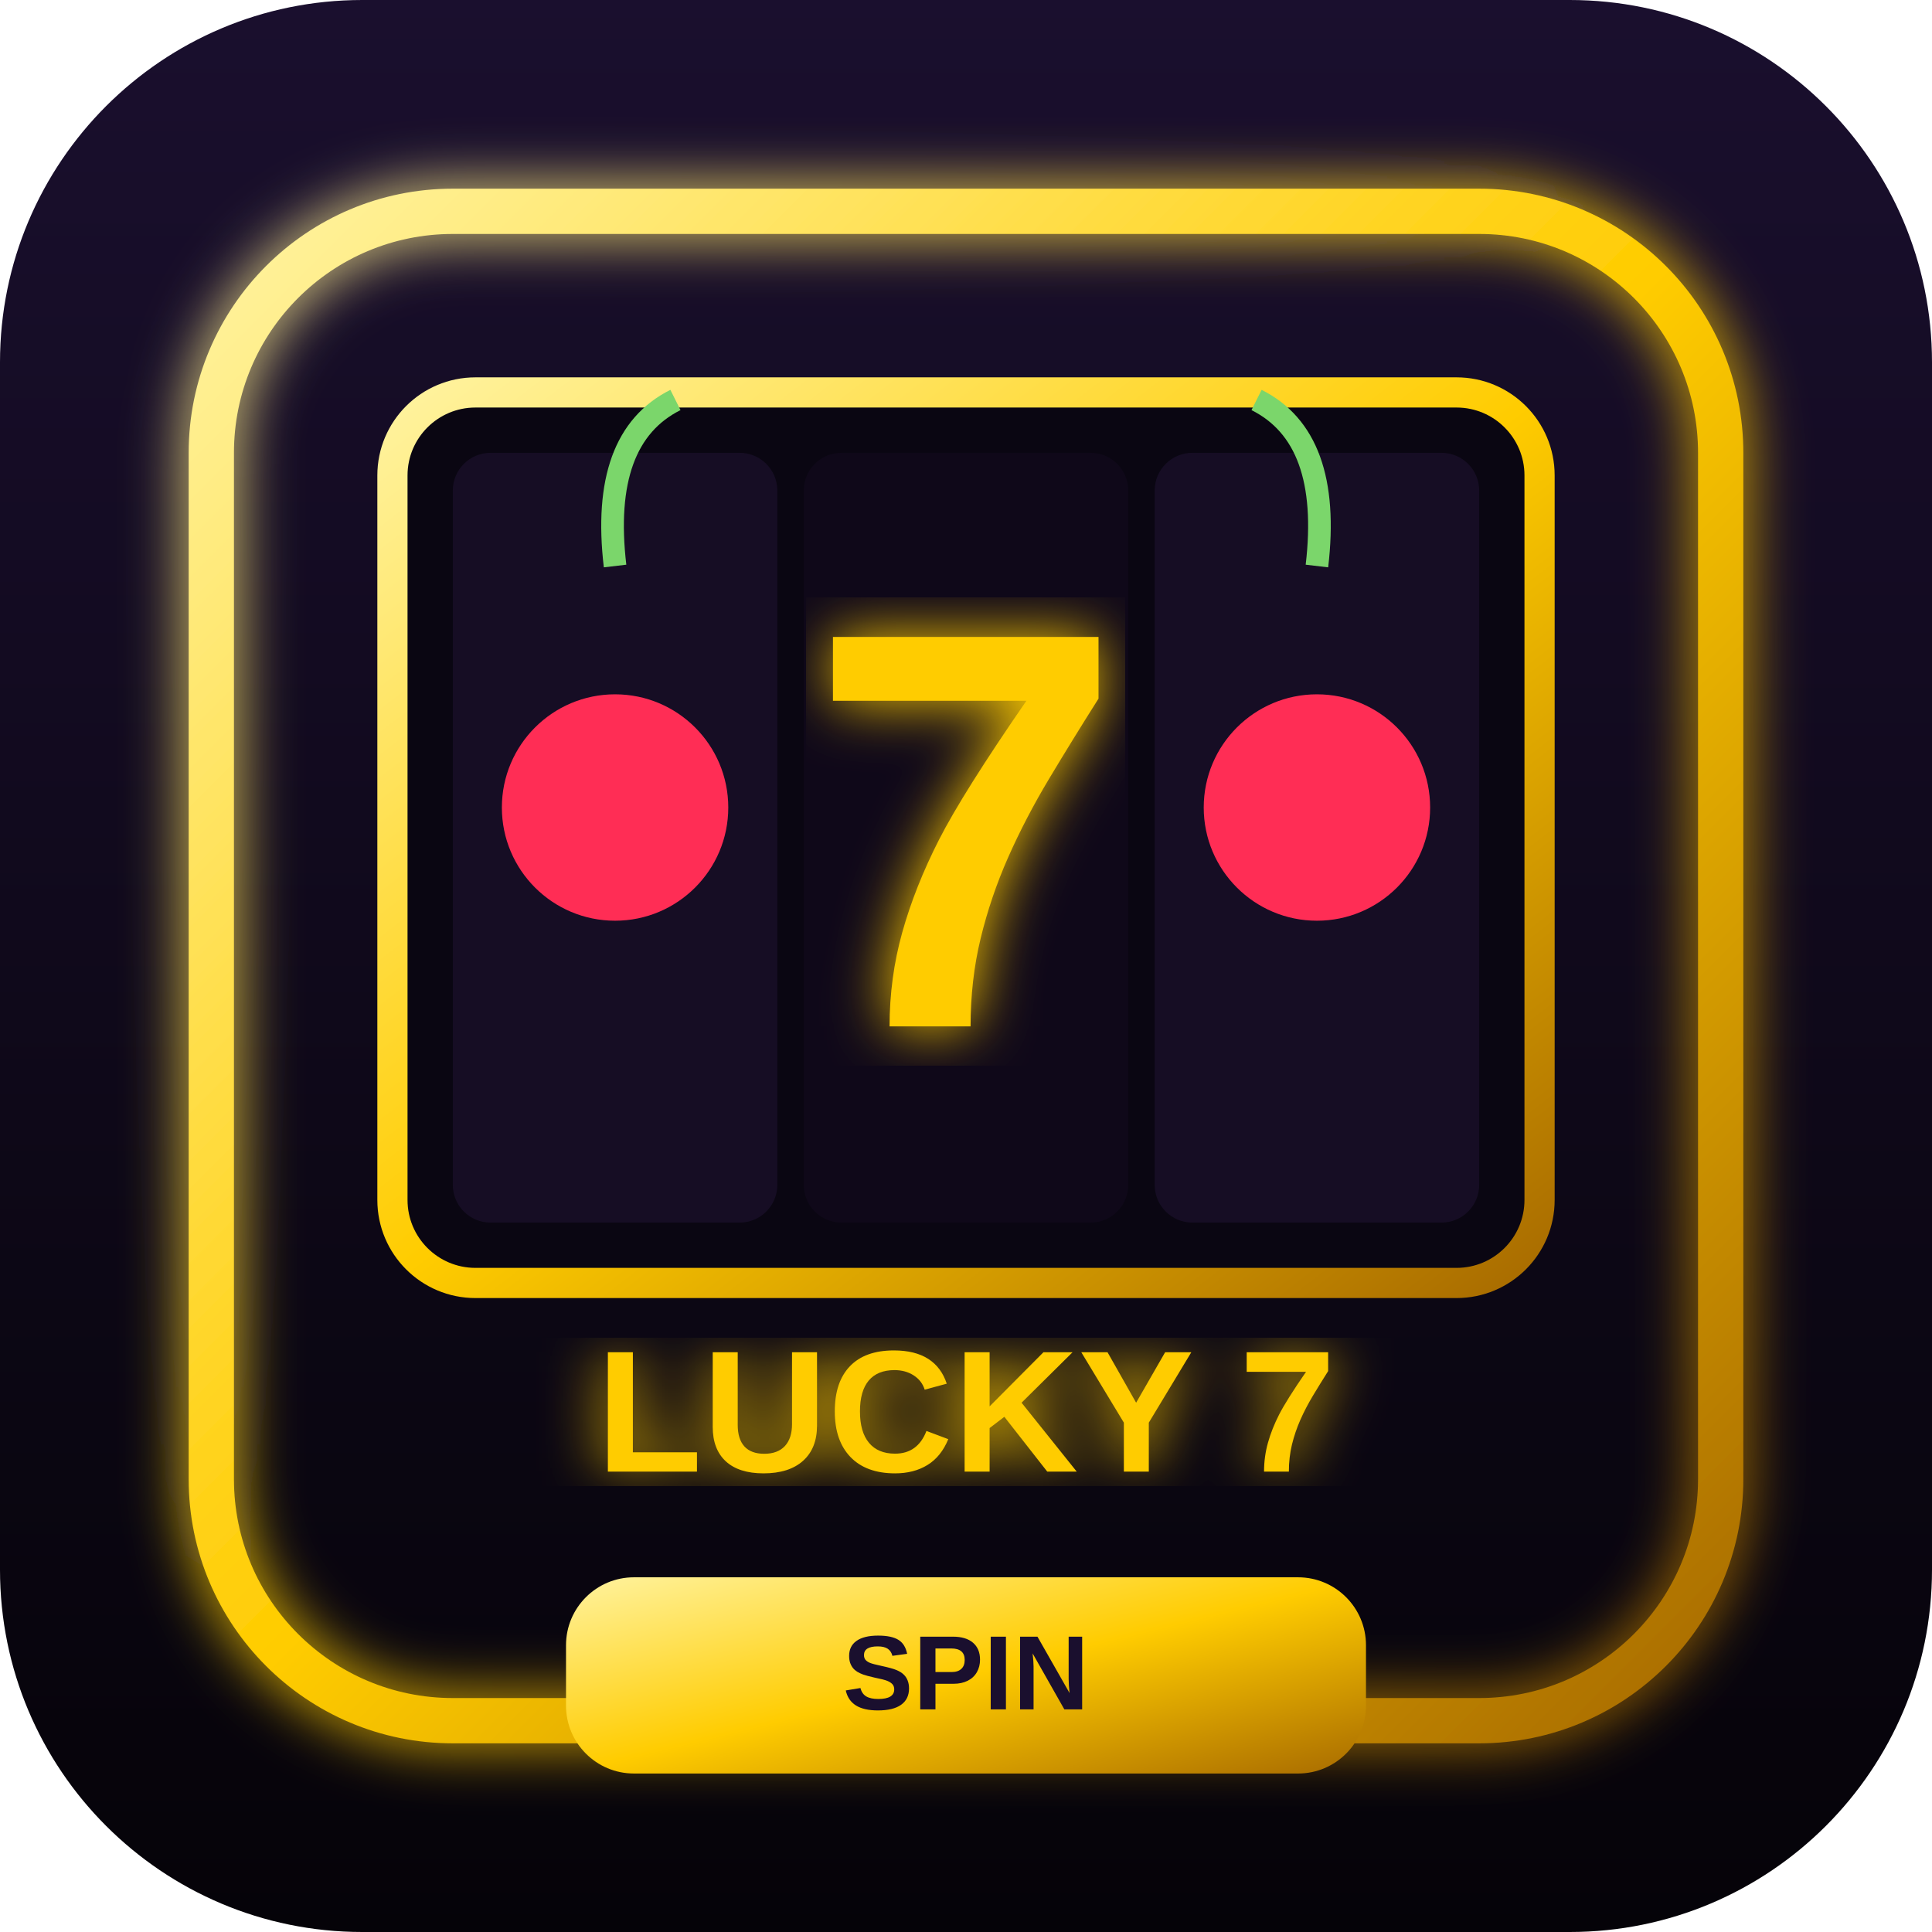
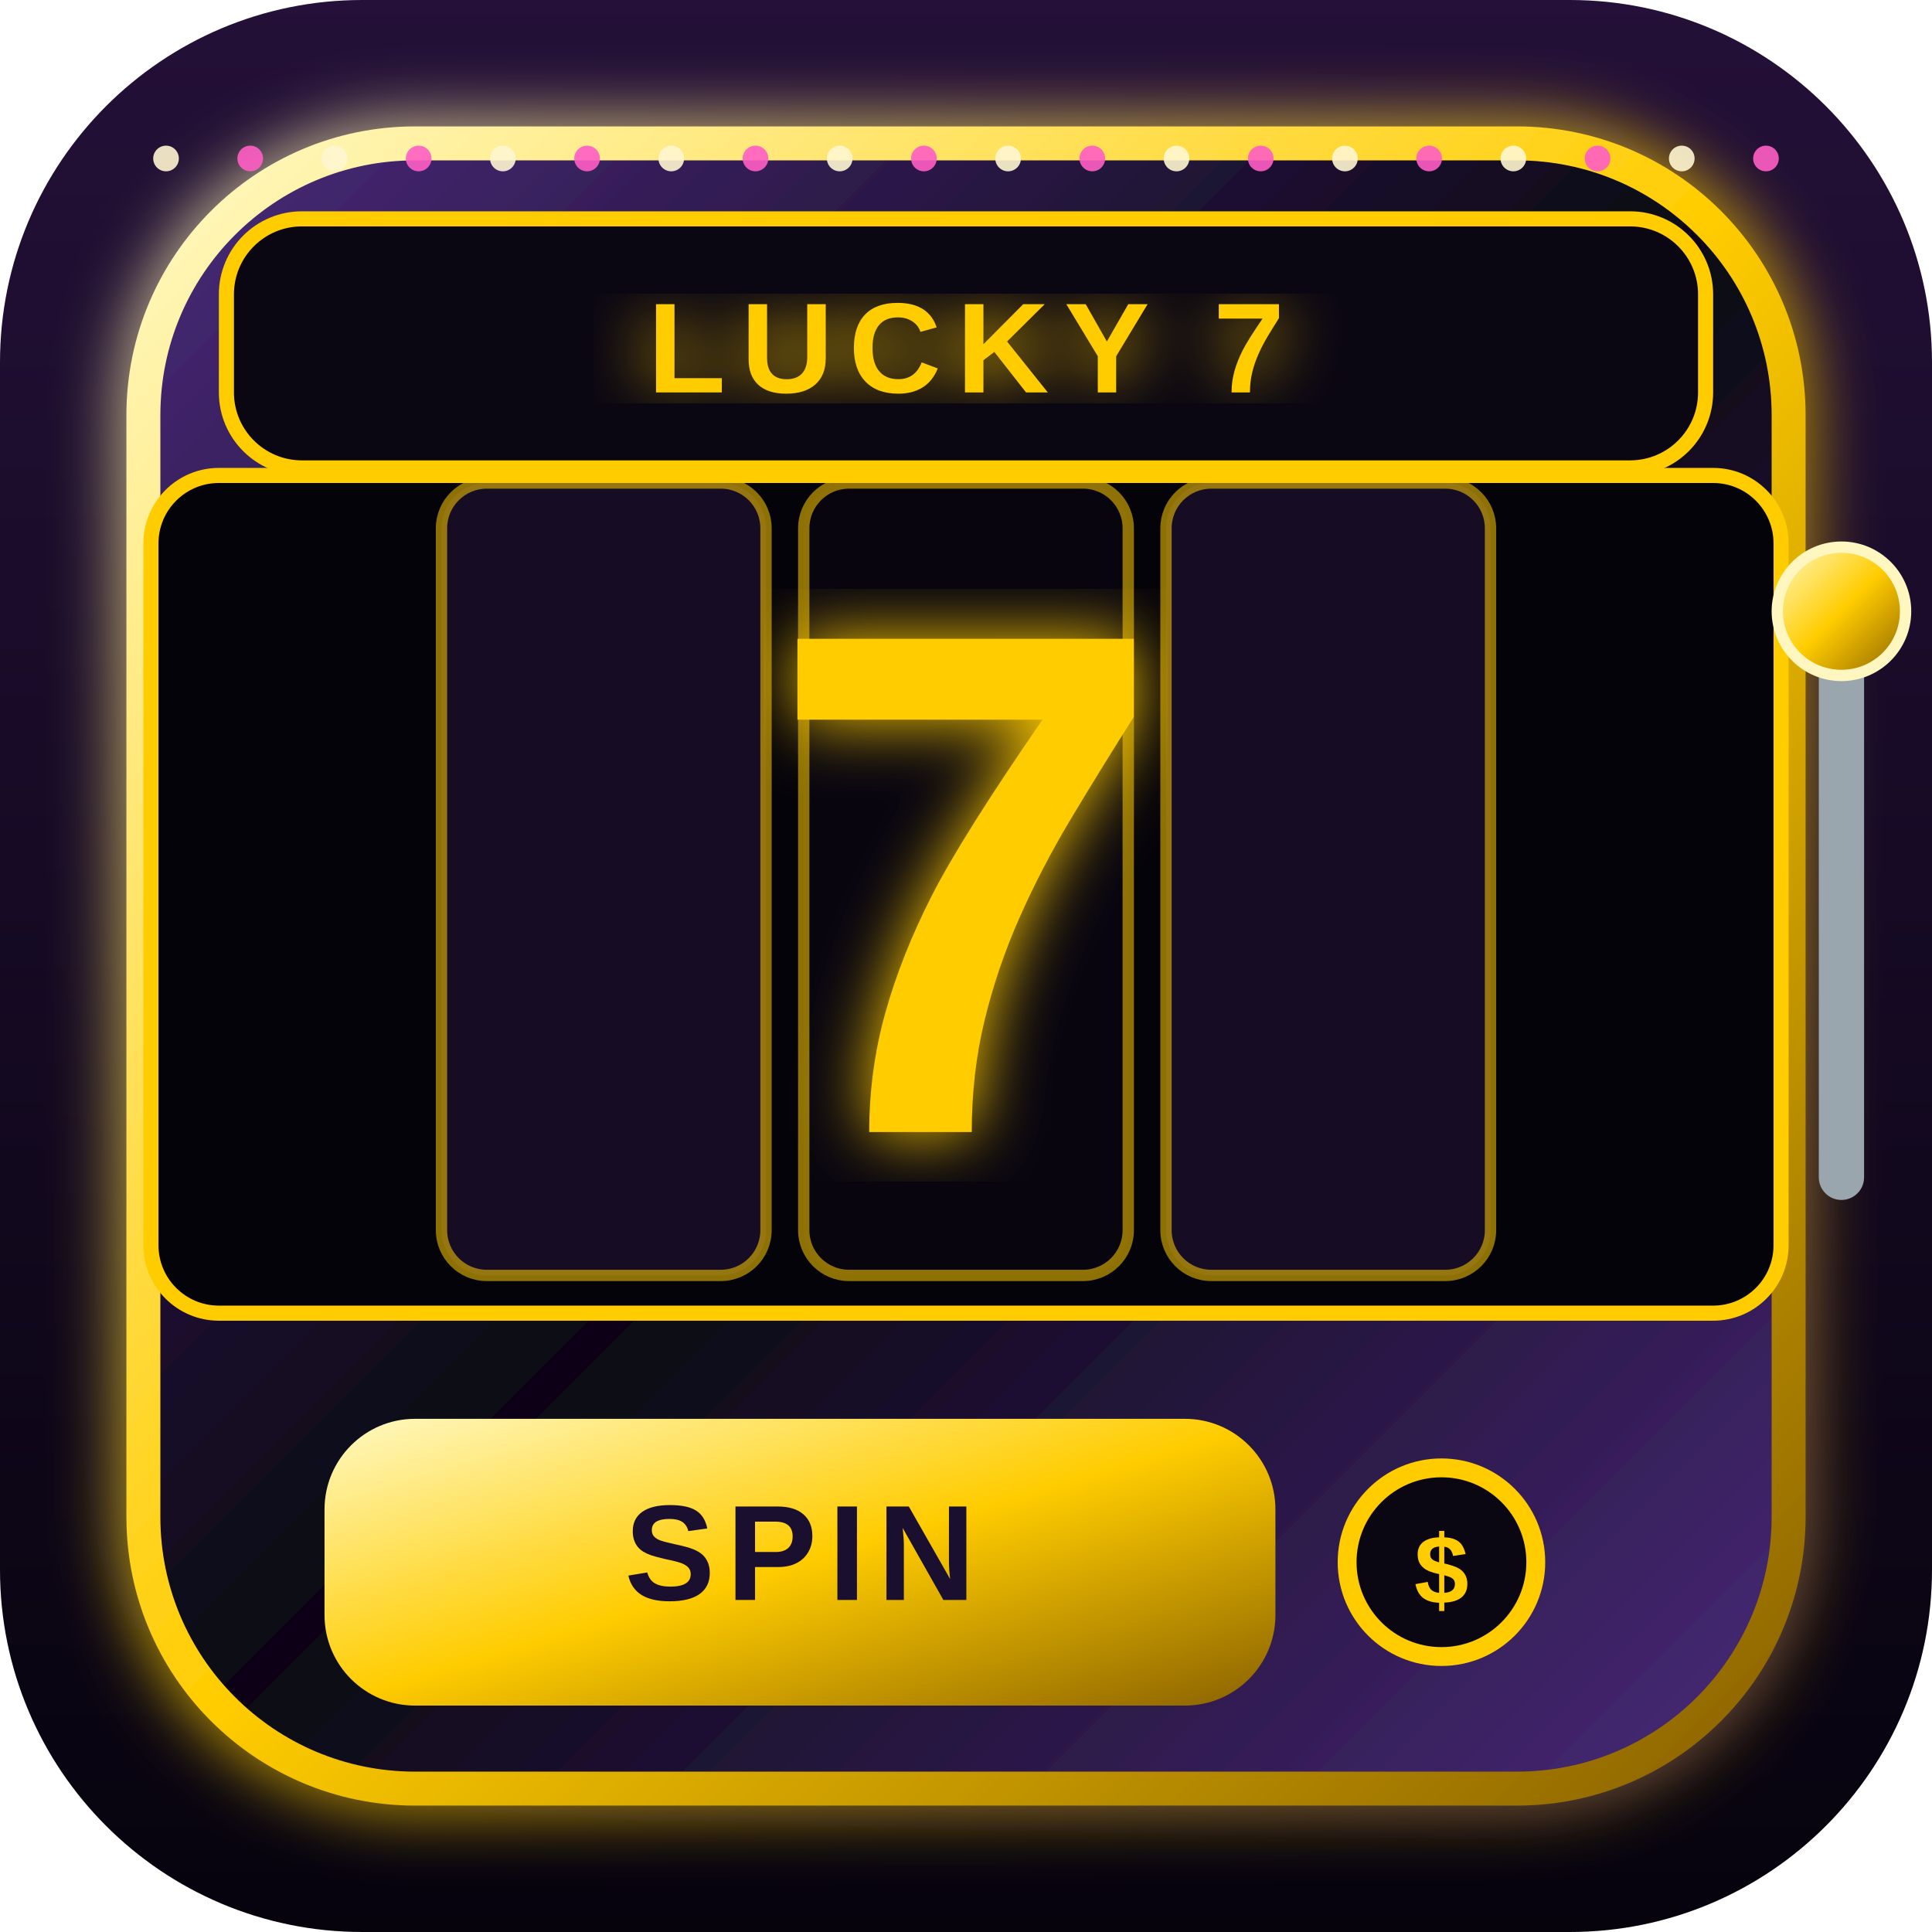
<svg xmlns="http://www.w3.org/2000/svg" width="512" height="512" viewBox="0 0 512 512">
  <defs>
    <linearGradient id="bg" x1="0" y1="0" x2="0" y2="1">
-       <stop offset="0" stop-color="#1a0f2e" />
-       <stop offset="1" stop-color="#050308" />
+       <stop offset="0" stop-color="#241038" />
+       <stop offset="1" stop-color="#06030d" />
+     </linearGradient>
+     <linearGradient id="metal" x1="0" y1="0" x2="1" y2="1">
+       <stop offset="0" stop-color="#4a2a7a" />
+       <stop offset=".5" stop-color="#0a0612" />
+       <stop offset="1" stop-color="#4a2a7a" />
    </linearGradient>
    <linearGradient id="gold" x1="0" y1="0" x2="1" y2="1">
-       <stop offset="0" stop-color="#fff3a0" />
+       <stop offset="0" stop-color="#fff9c4" />
      <stop offset=".5" stop-color="#ffcc00" />
-       <stop offset="1" stop-color="#a86b00" />
+       <stop offset="1" stop-color="#8a6200" />
    </linearGradient>
    <filter id="glow">
-       <feGaussianBlur stdDeviation="8" result="b" />
+       <feGaussianBlur stdDeviation="9" result="b" />
      <feMerge>
        <feMergeNode in="b" />
        <feMergeNode in="SourceGraphic" />
      </feMerge>
    </filter>
  </defs>
  <rect width="512" height="512" rx="96" fill="url(#bg)" />
-   <rect x="56" y="56" width="400" height="400" rx="64" fill="none" stroke="url(#gold)" stroke-width="12" filter="url(#glow)" />
-   <rect x="104" y="104" width="304" height="236" rx="22" fill="#0a0612" stroke="url(#gold)" stroke-width="8" />
-   <rect x="120" y="120" width="86" height="204" rx="10" fill="#160d24" />
-   <rect x="213" y="120" width="86" height="204" rx="10" fill="#0f0819" />
-   <rect x="306" y="120" width="86" height="204" rx="10" fill="#160d24" />
-   <g>
-     <path d="M163 150 q-4 -34 16 -44" stroke="#7bd66b" stroke-width="6" fill="none" />
-     <circle cx="163" cy="214" r="30" fill="#ff2d55" />
-     <path d="M349 150 q4 -34 -16 -44" stroke="#7bd66b" stroke-width="6" fill="none" />
-     <circle cx="349" cy="214" r="30" fill="#ff2d55" />
-   </g>
-   <text x="256" y="272" font-family="Arial, sans-serif" font-weight="900" font-size="150" text-anchor="middle" fill="#ffcc00" filter="url(#glow)">7</text>
-   <text x="256" y="390" font-family="Arial, sans-serif" font-weight="900" font-size="46" text-anchor="middle" fill="#ffcc00" filter="url(#glow)">LUCKY 7</text>
-   <rect x="150" y="418" width="212" height="52" rx="18" fill="url(#gold)" />
-   <text x="256" y="453" font-family="Arial, sans-serif" font-weight="900" font-size="28" text-anchor="middle" fill="#1a0f2e">SPIN</text>
+   <rect x="38" y="38" width="436" height="436" rx="72" fill="url(#metal)" stroke="url(#gold)" stroke-width="9" filter="url(#glow)" />
+   <rect x="60" y="58" width="392" height="66" rx="20" fill="#0a0612" stroke="#ffcc00" stroke-width="4" />
+   <circle cx="44" cy="42" r="3.4" fill="#fff6d0" opacity=".9" />
+   <circle cx="66.316" cy="42" r="3.4" fill="#ff5ec4" opacity=".9" />
+   <circle cx="88.632" cy="42" r="3.4" fill="#fff6d0" opacity=".9" />
+   <circle cx="110.947" cy="42" r="3.4" fill="#ff5ec4" opacity=".9" />
+   <circle cx="133.263" cy="42" r="3.4" fill="#fff6d0" opacity=".9" />
+   <circle cx="155.579" cy="42" r="3.4" fill="#ff5ec4" opacity=".9" />
+   <circle cx="177.895" cy="42" r="3.4" fill="#fff6d0" opacity=".9" />
+   <circle cx="200.211" cy="42" r="3.4" fill="#ff5ec4" opacity=".9" />
+   <circle cx="222.526" cy="42" r="3.4" fill="#fff6d0" opacity=".9" />
+   <circle cx="244.842" cy="42" r="3.4" fill="#ff5ec4" opacity=".9" />
+   <circle cx="267.158" cy="42" r="3.4" fill="#fff6d0" opacity=".9" />
+   <circle cx="289.474" cy="42" r="3.4" fill="#ff5ec4" opacity=".9" />
+   <circle cx="311.789" cy="42" r="3.4" fill="#fff6d0" opacity=".9" />
+   <circle cx="334.105" cy="42" r="3.4" fill="#ff5ec4" opacity=".9" />
+   <circle cx="356.421" cy="42" r="3.4" fill="#fff6d0" opacity=".9" />
+   <circle cx="378.737" cy="42" r="3.4" fill="#ff5ec4" opacity=".9" />
+   <circle cx="401.053" cy="42" r="3.4" fill="#fff6d0" opacity=".9" />
+   <circle cx="423.368" cy="42" r="3.4" fill="#ff5ec4" opacity=".9" />
+   <circle cx="445.684" cy="42" r="3.4" fill="#fff6d0" opacity=".9" />
+   <circle cx="468" cy="42" r="3.4" fill="#ff5ec4" opacity=".9" />
+   <text x="256" y="104" font-family="Arial,sans-serif" font-weight="900" font-size="34" letter-spacing="4" text-anchor="middle" fill="#ffcc00" filter="url(#glow)">LUCKY 7</text>
+   <rect x="40" y="126" width="432" height="222" rx="18" fill="#05030a" stroke="#ffcc00" stroke-width="4" />
+   <rect x="117" y="128" width="86" height="210" rx="12" fill="#160d24" stroke="#ffcc00" stroke-opacity=".55" stroke-width="3" />
+   <rect x="213" y="128" width="86" height="210" rx="12" fill="#08050f" stroke="#ffcc00" stroke-opacity=".55" stroke-width="3" />
+   <rect x="309" y="128" width="86" height="210" rx="12" fill="#160d24" stroke="#ffcc00" stroke-opacity=".55" stroke-width="3" />
+   <text x="256" y="300" font-family="Arial,sans-serif" font-weight="900" font-size="190" text-anchor="middle" fill="#ffcc00" filter="url(#glow)">7</text>
+   <path d="M150 232 H362" stroke="#ff5ec4" stroke-width="5" opacity=".85" filter="url(#glow)" />
+   <rect x="482" y="168" width="12" height="150" rx="6" fill="#9aa6ad" />
+   <circle cx="488" cy="162" r="17" fill="url(#gold)" stroke="#fff6c0" stroke-width="3" />
+   <rect x="86" y="376" width="252" height="76" rx="24" fill="url(#gold)" />
+   <text x="212" y="424" font-family="Arial,sans-serif" font-weight="900" font-size="36" letter-spacing="3" text-anchor="middle" fill="#1a0f2e">SPIN</text>
+   <circle cx="382" cy="414" r="25" fill="#0a0612" stroke="#ffcc00" stroke-width="5" />
+   <text x="382" y="425" font-family="Arial,sans-serif" font-weight="900" font-size="26" text-anchor="middle" fill="#ffcc00">$</text>
</svg>
